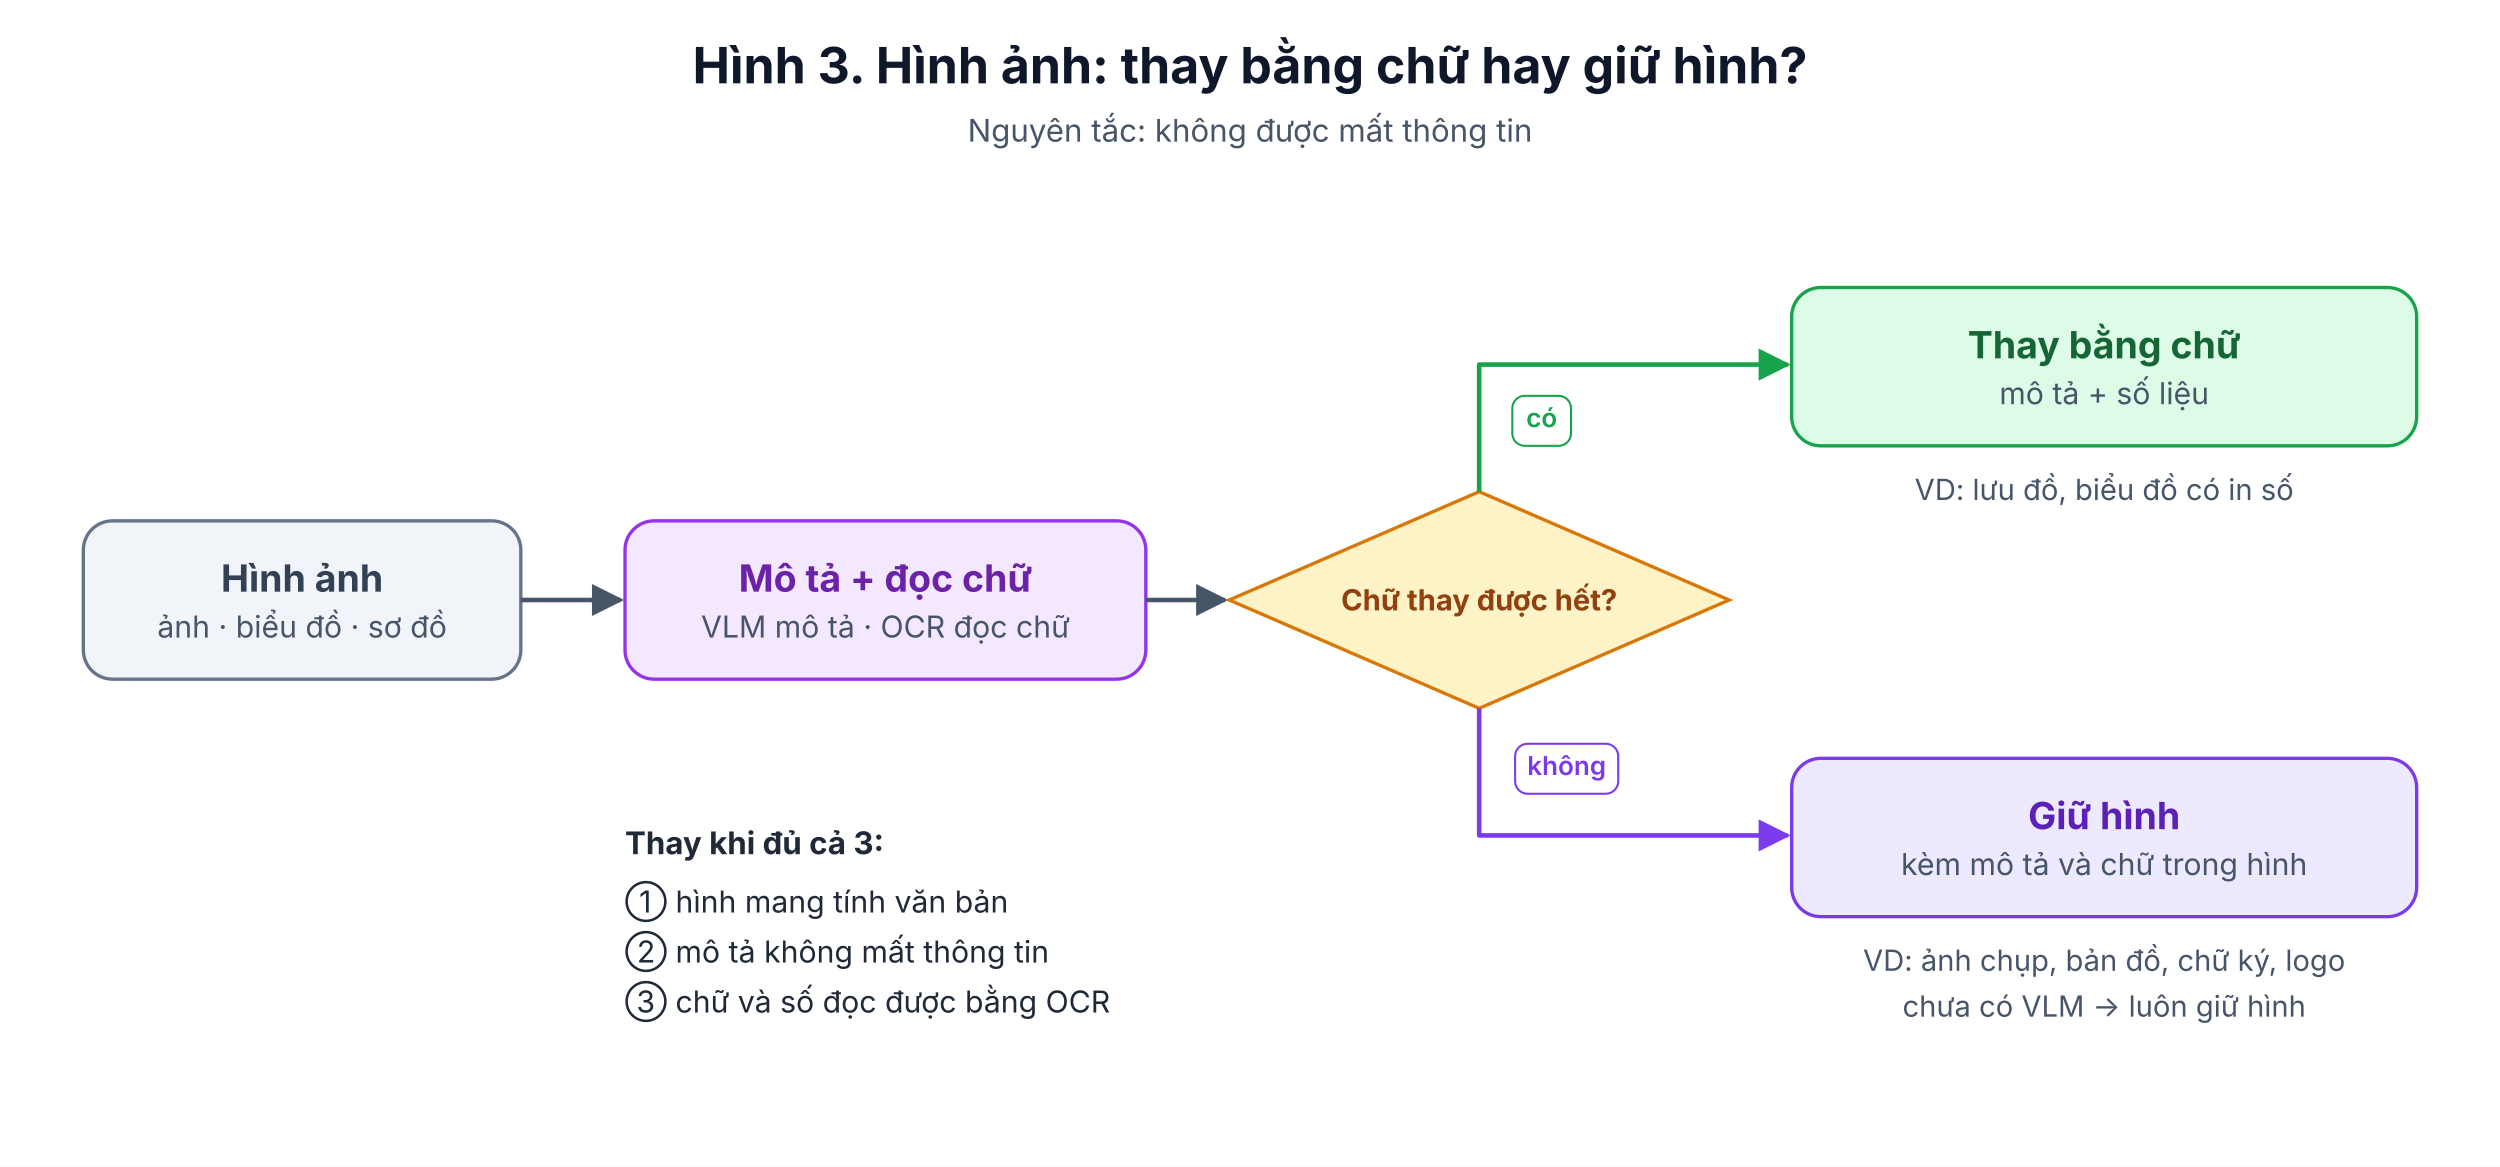
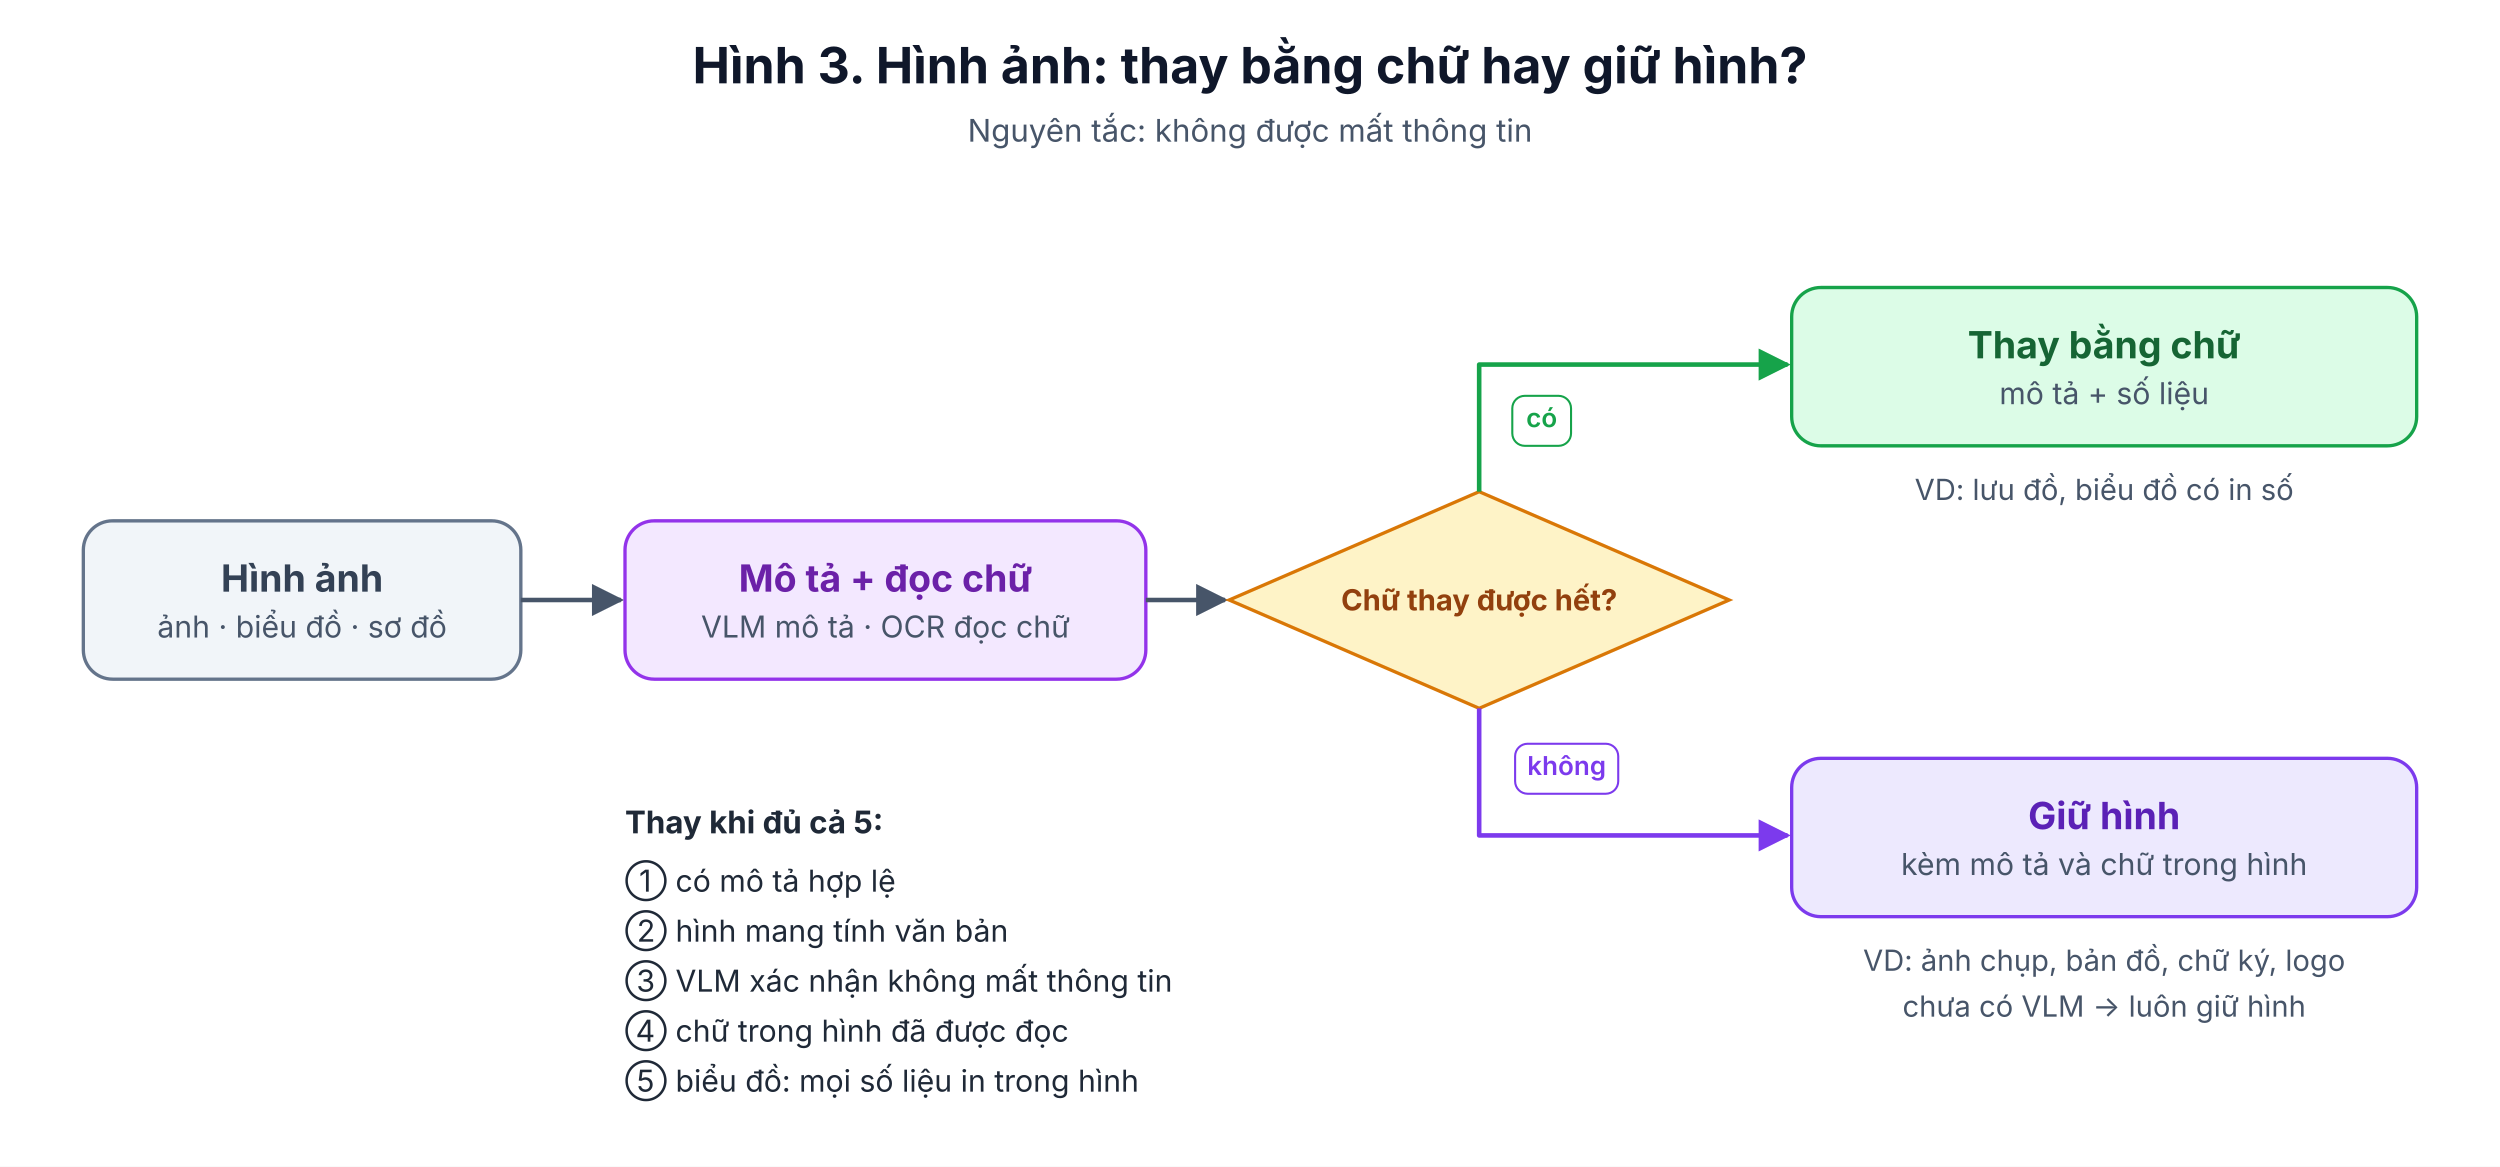
<svg xmlns="http://www.w3.org/2000/svg" width="1200" height="560" viewBox="0 0 1200 560" role="img">
  <defs>
    <marker id="m475569" viewBox="0 0 10 10" refX="9" refY="5" markerWidth="7" markerHeight="7" orient="auto-start-reverse">
      <path d="M 0 0 L 10 5 L 0 10 z" fill="#475569" />
    </marker>
    <marker id="m16a34a" viewBox="0 0 10 10" refX="9" refY="5" markerWidth="7" markerHeight="7" orient="auto-start-reverse">
      <path d="M 0 0 L 10 5 L 0 10 z" fill="#16a34a" />
    </marker>
    <marker id="m7c3aed" viewBox="0 0 10 10" refX="9" refY="5" markerWidth="7" markerHeight="7" orient="auto-start-reverse">
      <path d="M 0 0 L 10 5 L 0 10 z" fill="#7c3aed" />
    </marker>
  </defs>
  <rect x="0" y="0" width="1200" height="560" fill="#ffffff" />
  <text x="600.0" y="40" font-family="Inter, 'Segoe UI', Roboto, 'Helvetica Neue', Arial, sans-serif" font-size="24" font-weight="700" fill="#0f172a" text-anchor="middle">
    <tspan x="600.0" dy="0">Hình 3. Hình ảnh: thay bằng chữ hay giữ hình?</tspan>
  </text>
  <text x="600.0" y="68" font-family="Inter, 'Segoe UI', Roboto, 'Helvetica Neue', Arial, sans-serif" font-size="15" font-weight="400" fill="#475569" text-anchor="middle">
    <tspan x="600.0" dy="0">Nguyên tắc: không được mất thông tin</tspan>
  </text>
  <rect x="40" y="250" width="210" height="76" rx="14" fill="#f1f5f9" stroke="#64748b" stroke-width="1.6" />
  <text x="145.0" y="284.0" font-family="Inter, 'Segoe UI', Roboto, 'Helvetica Neue', Arial, sans-serif" font-size="18" font-weight="700" fill="#334155" text-anchor="middle">
    <tspan x="145.0" dy="0">Hình ảnh</tspan>
  </text>
  <text x="145.0" y="306.0" font-family="Inter, 'Segoe UI', Roboto, 'Helvetica Neue', Arial, sans-serif" font-size="14.5" font-weight="400" fill="#475569" text-anchor="middle">
    <tspan x="145.0" dy="0">ảnh · biểu đồ · sơ đồ</tspan>
  </text>
  <path d="M 250 288 L 298 288" fill="none" stroke="#475569" stroke-width="2.2" stroke-linejoin="round" marker-end="url(#m475569)" />
  <rect x="300" y="250" width="250" height="76" rx="14" fill="#f3e8ff" stroke="#9333ea" stroke-width="1.6" />
  <text x="425.0" y="284.0" font-family="Inter, 'Segoe UI', Roboto, 'Helvetica Neue', Arial, sans-serif" font-size="18" font-weight="700" fill="#6b21a8" text-anchor="middle">
    <tspan x="425.0" dy="0">Mô tả + đọc chữ</tspan>
  </text>
  <text x="425.0" y="306.0" font-family="Inter, 'Segoe UI', Roboto, 'Helvetica Neue', Arial, sans-serif" font-size="14.5" font-weight="400" fill="#475569" text-anchor="middle">
    <tspan x="425.0" dy="0">VLM mô tả · OCR đọc chữ</tspan>
  </text>
  <path d="M 550 288 L 588 288" fill="none" stroke="#475569" stroke-width="2.2" stroke-linejoin="round" marker-end="url(#m475569)" />
  <polygon points="710,236.0 830.0,288 710,340.0 590.0,288" fill="#fef3c7" stroke="#d97706" stroke-width="1.6" />
  <text x="710" y="293" font-family="Inter, 'Segoe UI', Roboto, 'Helvetica Neue', Arial, sans-serif" font-size="14" font-weight="700" fill="#92400e" text-anchor="middle">
    <tspan x="710" dy="0">Chữ thay được hết?</tspan>
  </text>
  <path d="M 710 236 L 710 175 L 858 175" fill="none" stroke="#16a34a" stroke-width="2.2" stroke-linejoin="round" marker-end="url(#m16a34a)" />
  <rect x="725.9" y="190" width="28.2" height="24" rx="6" fill="#ffffff" stroke="#16a34a" stroke-width="1" />
  <text x="740" y="205" font-family="Inter, 'Segoe UI', Roboto, 'Helvetica Neue', Arial, sans-serif" font-size="12.5" font-weight="600" fill="#16a34a" text-anchor="middle">
    <tspan x="740" dy="0">có</tspan>
  </text>
  <rect x="860" y="138" width="300" height="76" rx="14" fill="#dcfce7" stroke="#16a34a" stroke-width="1.6" />
  <text x="1010.0" y="172.0" font-family="Inter, 'Segoe UI', Roboto, 'Helvetica Neue', Arial, sans-serif" font-size="18" font-weight="700" fill="#166534" text-anchor="middle">
    <tspan x="1010.0" dy="0">Thay bằng chữ</tspan>
  </text>
  <text x="1010.0" y="194.0" font-family="Inter, 'Segoe UI', Roboto, 'Helvetica Neue', Arial, sans-serif" font-size="14.5" font-weight="400" fill="#475569" text-anchor="middle">
    <tspan x="1010.0" dy="0">mô tả + số liệu</tspan>
  </text>
  <path d="M 710 340 L 710 401 L 858 401" fill="none" stroke="#7c3aed" stroke-width="2.2" stroke-linejoin="round" marker-end="url(#m7c3aed)" />
  <rect x="727.25" y="357" width="49.5" height="24" rx="6" fill="#ffffff" stroke="#7c3aed" stroke-width="1" />
  <text x="752" y="372" font-family="Inter, 'Segoe UI', Roboto, 'Helvetica Neue', Arial, sans-serif" font-size="12.5" font-weight="600" fill="#7c3aed" text-anchor="middle">
    <tspan x="752" dy="0">không</tspan>
  </text>
  <rect x="860" y="364" width="300" height="76" rx="14" fill="#ede9fe" stroke="#7c3aed" stroke-width="1.6" />
  <text x="1010.0" y="398.0" font-family="Inter, 'Segoe UI', Roboto, 'Helvetica Neue', Arial, sans-serif" font-size="18" font-weight="700" fill="#5b21b6" text-anchor="middle">
    <tspan x="1010.0" dy="0">Giữ hình</tspan>
  </text>
  <text x="1010.0" y="420.0" font-family="Inter, 'Segoe UI', Roboto, 'Helvetica Neue', Arial, sans-serif" font-size="14.5" font-weight="400" fill="#475569" text-anchor="middle">
    <tspan x="1010.0" dy="0">kèm mô tả và chữ trong hình</tspan>
  </text>
  <text x="1010" y="240" font-family="Inter, 'Segoe UI', Roboto, 'Helvetica Neue', Arial, sans-serif" font-size="14" font-weight="400" fill="#475569" text-anchor="middle">
    <tspan x="1010" dy="0">VD: lưu đồ, biểu đồ có in số</tspan>
  </text>
  <text x="1010" y="466" font-family="Inter, 'Segoe UI', Roboto, 'Helvetica Neue', Arial, sans-serif" font-size="14" font-weight="400" fill="#475569" text-anchor="middle">
    <tspan x="1010" dy="0">VD: ảnh chụp, bản đồ, chữ ký, logo</tspan>
  </text>
  <text x="1010" y="488" font-family="Inter, 'Segoe UI', Roboto, 'Helvetica Neue', Arial, sans-serif" font-size="14" font-weight="400" fill="#475569" text-anchor="middle">
    <tspan x="1010" dy="0">chưa có VLM → luôn giữ hình</tspan>
  </text>
-   <text x="300" y="410" font-family="Inter, 'Segoe UI', Roboto, 'Helvetica Neue', Arial, sans-serif" font-size="15" font-weight="700" fill="#1f2937" text-anchor="start">
-     <tspan x="300" dy="0">Thay khi đủ cả 3:</tspan>
+   <text x="300" y="400" font-family="Inter, 'Segoe UI', Roboto, 'Helvetica Neue', Arial, sans-serif" font-size="15" font-weight="700" fill="#1f2937" text-anchor="start">
+     <tspan x="300" dy="0">Thay khi đủ cả 5:</tspan>
  </text>
-   <text x="300" y="438" font-family="Inter, 'Segoe UI', Roboto, 'Helvetica Neue', Arial, sans-serif" font-size="14.5" font-weight="400" fill="#1f2937" text-anchor="start">
-     <tspan x="300" dy="0">① hình mang tính văn bản</tspan>
-     <tspan x="300" dy="24">② mô tả không mất thông tin</tspan>
-     <tspan x="300" dy="24">③ chữ và số đọc được bằng OCR</tspan>
+   <text x="300" y="428" font-family="Inter, 'Segoe UI', Roboto, 'Helvetica Neue', Arial, sans-serif" font-size="14.5" font-weight="400" fill="#1f2937" text-anchor="start">
+     <tspan x="300" dy="0">① có mô tả hợp lệ</tspan>
+     <tspan x="300" dy="24">② hình mang tính văn bản</tspan>
+     <tspan x="300" dy="24">③ VLM xác nhận không mất thông tin</tspan>
+     <tspan x="300" dy="24">④ chữ trong hình đã được đọc</tspan>
+     <tspan x="300" dy="24">⑤ biểu đồ: mọi số liệu in trong hình</tspan>
  </text>
</svg>
